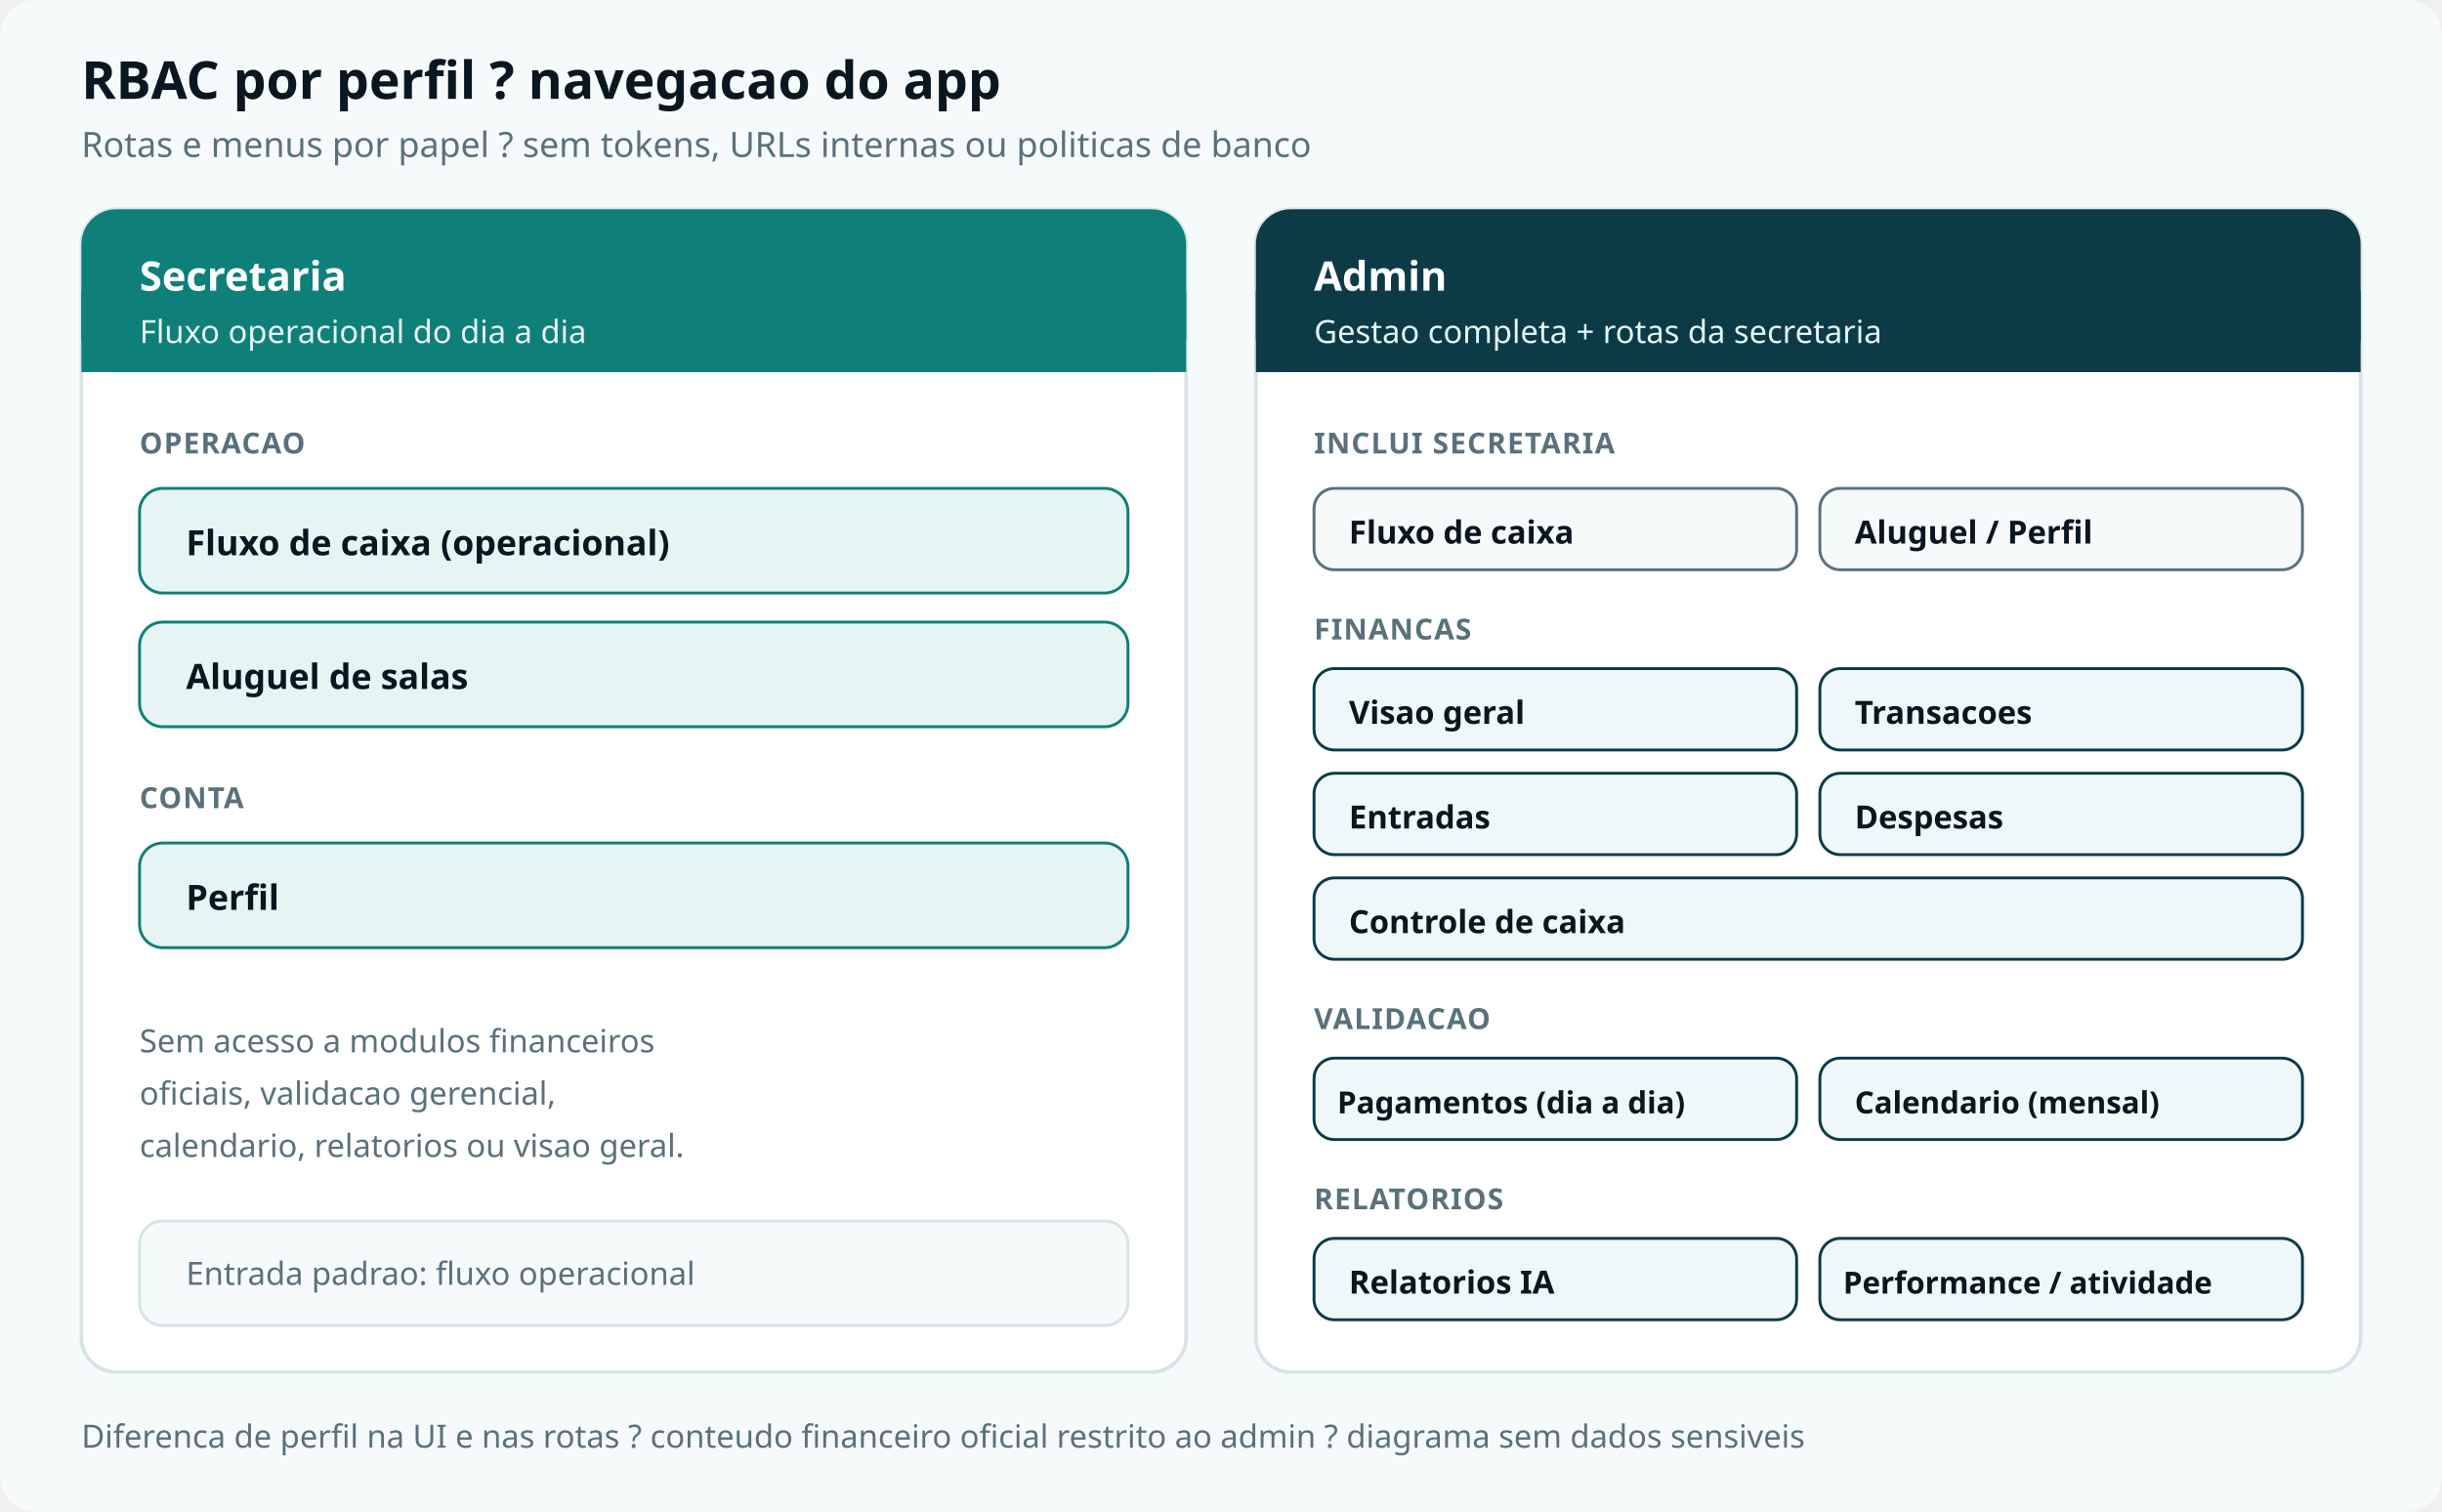
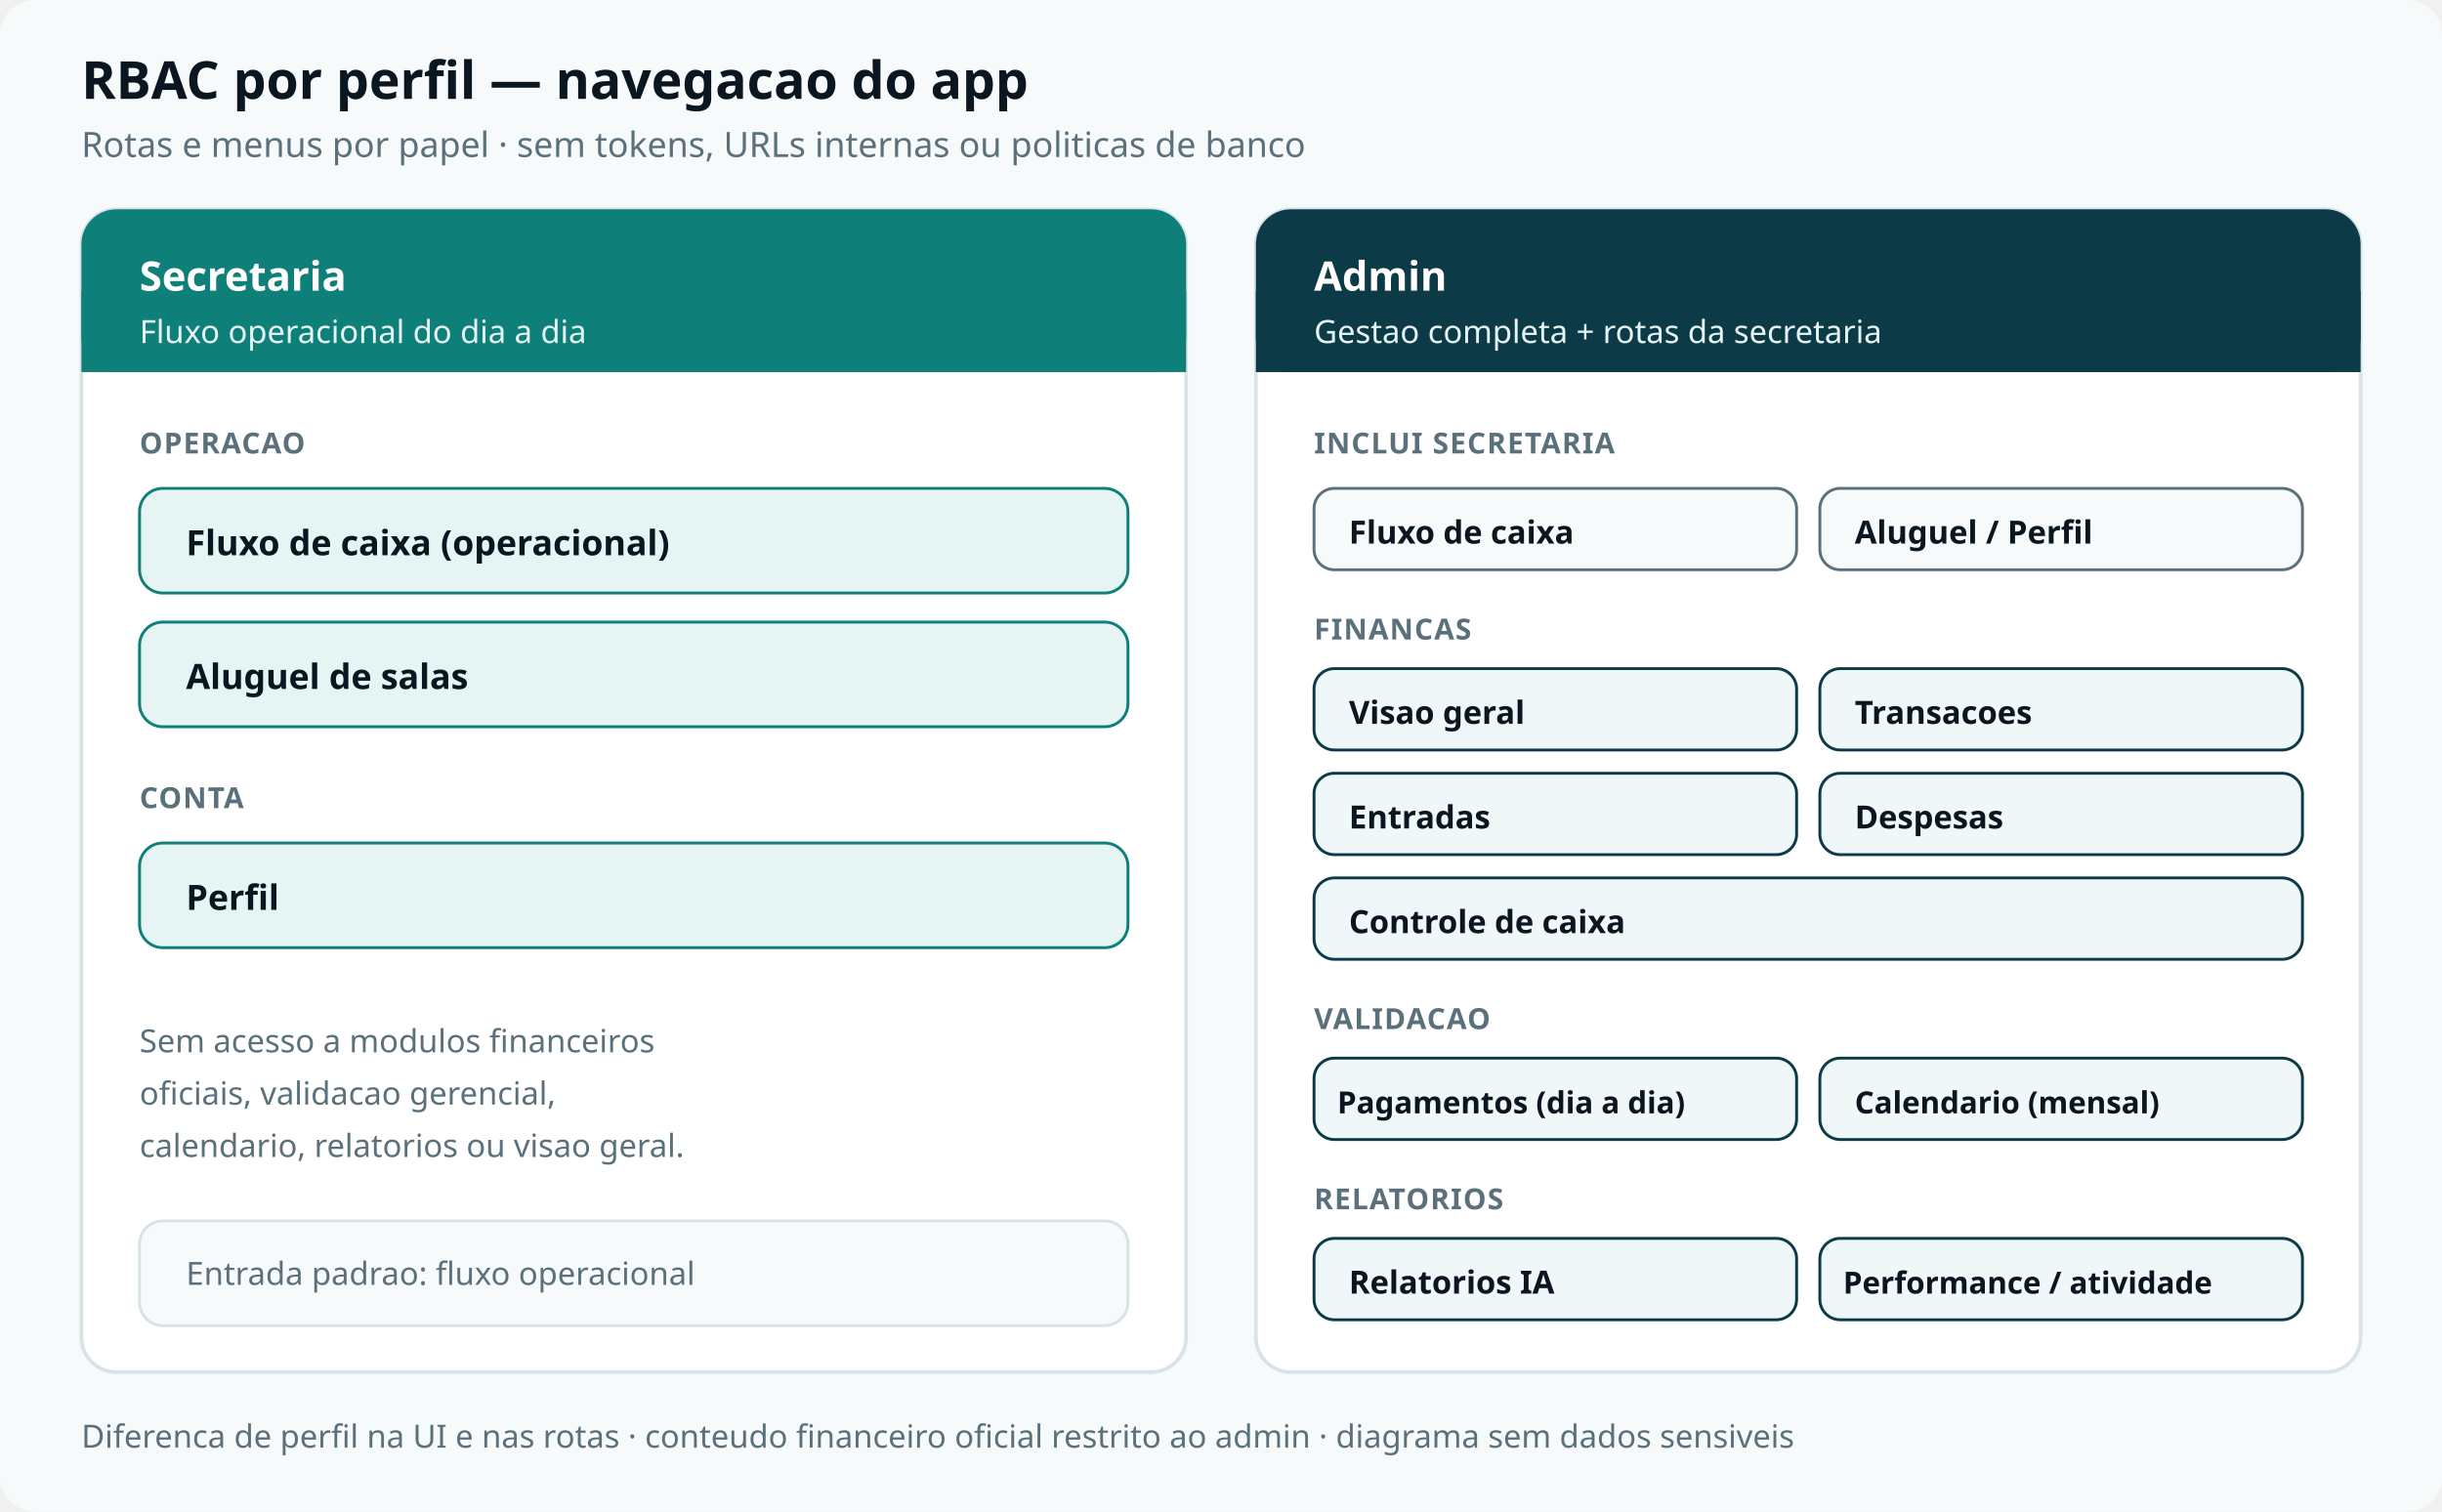
<svg xmlns="http://www.w3.org/2000/svg" viewBox="0 0 840 520" width="840" height="520" role="img" aria-labelledby="title desc">
  <defs>
    <style type="text/css">
      .bg { fill: #f7fafb; }
      .title { font: 700 18px system-ui, Segoe UI, sans-serif; fill: #0a1620; }
      .subtitle { font: 500 12px system-ui, Segoe UI, sans-serif; fill: #5a717c; }
      .col-title { font: 700 14px system-ui, Segoe UI, sans-serif; fill: #ffffff; }
      .col-sub { font: 500 11px system-ui, Segoe UI, sans-serif; fill: #e6f5f3; }
      .section { font: 700 10px system-ui, Segoe UI, sans-serif; fill: #5a717c; letter-spacing: 0.04em; }
      .item { font: 600 12px system-ui, Segoe UI, sans-serif; fill: #0a1620; }
      .hint { font: 500 11px system-ui, Segoe UI, sans-serif; fill: #5a717c; }
      .card { fill: #ffffff; stroke: #d7e3e7; stroke-width: 1.25; }
      .pill-sec { fill: #e6f5f3; stroke: #0f7f7a; stroke-width: 1; }
      .pill-adm { fill: #f0f7f8; stroke: #0c3b47; stroke-width: 1; }
      .pill-shared { fill: #f7fafb; stroke: #5a717c; stroke-width: 1; }
      .hdr-sec { fill: #0f7f7a; }
      .hdr-adm { fill: #0c3b47; }
      .footer { font: 500 11px system-ui, Segoe UI, sans-serif; fill: #5a717c; }
    </style>
  </defs>
  <rect class="bg" width="840" height="520" rx="12" />
-   <text class="title" x="28" y="34">RBAC por perfil ? navegacao do app</text>
-   <text class="subtitle" x="28" y="54">Rotas e menus por papel ? sem tokens, URLs internas ou politicas de banco</text>
+   <text class="title" x="28" y="34">RBAC por perfil — navegacao do app</text>
+   <text class="subtitle" x="28" y="54">Rotas e menus por papel · sem tokens, URLs internas ou politicas de banco</text>
  <g transform="translate(28, 72)">
    <rect width="380" height="400" rx="12" class="card" />
    <rect width="380" height="56" rx="12" class="hdr-sec" />
    <rect y="28" width="380" height="28" class="hdr-sec" />
    <text class="col-title" x="20" y="28">Secretaria</text>
    <text class="col-sub" x="20" y="46">Fluxo operacional do dia a dia</text>
    <text class="section" x="20" y="84">OPERACAO</text>
    <rect class="pill-sec" x="20" y="96" width="340" height="36" rx="8" />
    <text class="item" x="36" y="119">Fluxo de caixa (operacional)</text>
    <rect class="pill-sec" x="20" y="142" width="340" height="36" rx="8" />
    <text class="item" x="36" y="165">Aluguel de salas</text>
    <text class="section" x="20" y="206">CONTA</text>
    <rect class="pill-sec" x="20" y="218" width="340" height="36" rx="8" />
    <text class="item" x="36" y="241">Perfil</text>
    <text class="hint" x="20" y="290">Sem acesso a modulos financeiros</text>
    <text class="hint" x="20" y="308">oficiais, validacao gerencial,</text>
    <text class="hint" x="20" y="326">calendario, relatorios ou visao geral.</text>
    <rect x="20" y="348" width="340" height="36" rx="8" fill="#f7fafb" stroke="#d7e3e7" />
    <text class="hint" x="36" y="370">Entrada padrao: fluxo operacional</text>
  </g>
  <g transform="translate(432, 72)">
    <rect width="380" height="400" rx="12" class="card" />
    <rect width="380" height="56" rx="12" class="hdr-adm" />
    <rect y="28" width="380" height="28" class="hdr-adm" />
    <text class="col-title" x="20" y="28">Admin</text>
    <text class="col-sub" x="20" y="46">Gestao completa + rotas da secretaria</text>
    <text class="section" x="20" y="84">INCLUI SECRETARIA</text>
    <rect class="pill-shared" x="20" y="96" width="166" height="28" rx="7" />
    <text class="item" x="32" y="115" style="font-size:11px">Fluxo de caixa</text>
    <rect class="pill-shared" x="194" y="96" width="166" height="28" rx="7" />
    <text class="item" x="206" y="115" style="font-size:11px">Aluguel / Perfil</text>
    <text class="section" x="20" y="148">FINANCAS</text>
    <rect class="pill-adm" x="20" y="158" width="166" height="28" rx="7" />
    <text class="item" x="32" y="177" style="font-size:11px">Visao geral</text>
    <rect class="pill-adm" x="194" y="158" width="166" height="28" rx="7" />
    <text class="item" x="206" y="177" style="font-size:11px">Transacoes</text>
    <rect class="pill-adm" x="20" y="194" width="166" height="28" rx="7" />
    <text class="item" x="32" y="213" style="font-size:11px">Entradas</text>
    <rect class="pill-adm" x="194" y="194" width="166" height="28" rx="7" />
    <text class="item" x="206" y="213" style="font-size:11px">Despesas</text>
    <rect class="pill-adm" x="20" y="230" width="340" height="28" rx="7" />
    <text class="item" x="32" y="249" style="font-size:11px">Controle de caixa</text>
    <text class="section" x="20" y="282">VALIDACAO</text>
    <rect class="pill-adm" x="20" y="292" width="166" height="28" rx="7" />
    <text class="item" x="28" y="311" style="font-size:10.5px">Pagamentos (dia a dia)</text>
    <rect class="pill-adm" x="194" y="292" width="166" height="28" rx="7" />
    <text class="item" x="206" y="311" style="font-size:10.5px">Calendario (mensal)</text>
    <text class="section" x="20" y="344">RELATORIOS</text>
    <rect class="pill-adm" x="20" y="354" width="166" height="28" rx="7" />
    <text class="item" x="32" y="373" style="font-size:11px">Relatorios IA</text>
    <rect class="pill-adm" x="194" y="354" width="166" height="28" rx="7" />
    <text class="item" x="202" y="373" style="font-size:10.5px">Performance / atividade</text>
  </g>
-   <text class="footer" x="28" y="498">Diferenca de perfil na UI e nas rotas ? conteudo financeiro oficial restrito ao admin ? diagrama sem dados sensiveis</text>
+   <text class="footer" x="28" y="498">Diferenca de perfil na UI e nas rotas · conteudo financeiro oficial restrito ao admin · diagrama sem dados sensiveis</text>
</svg>
